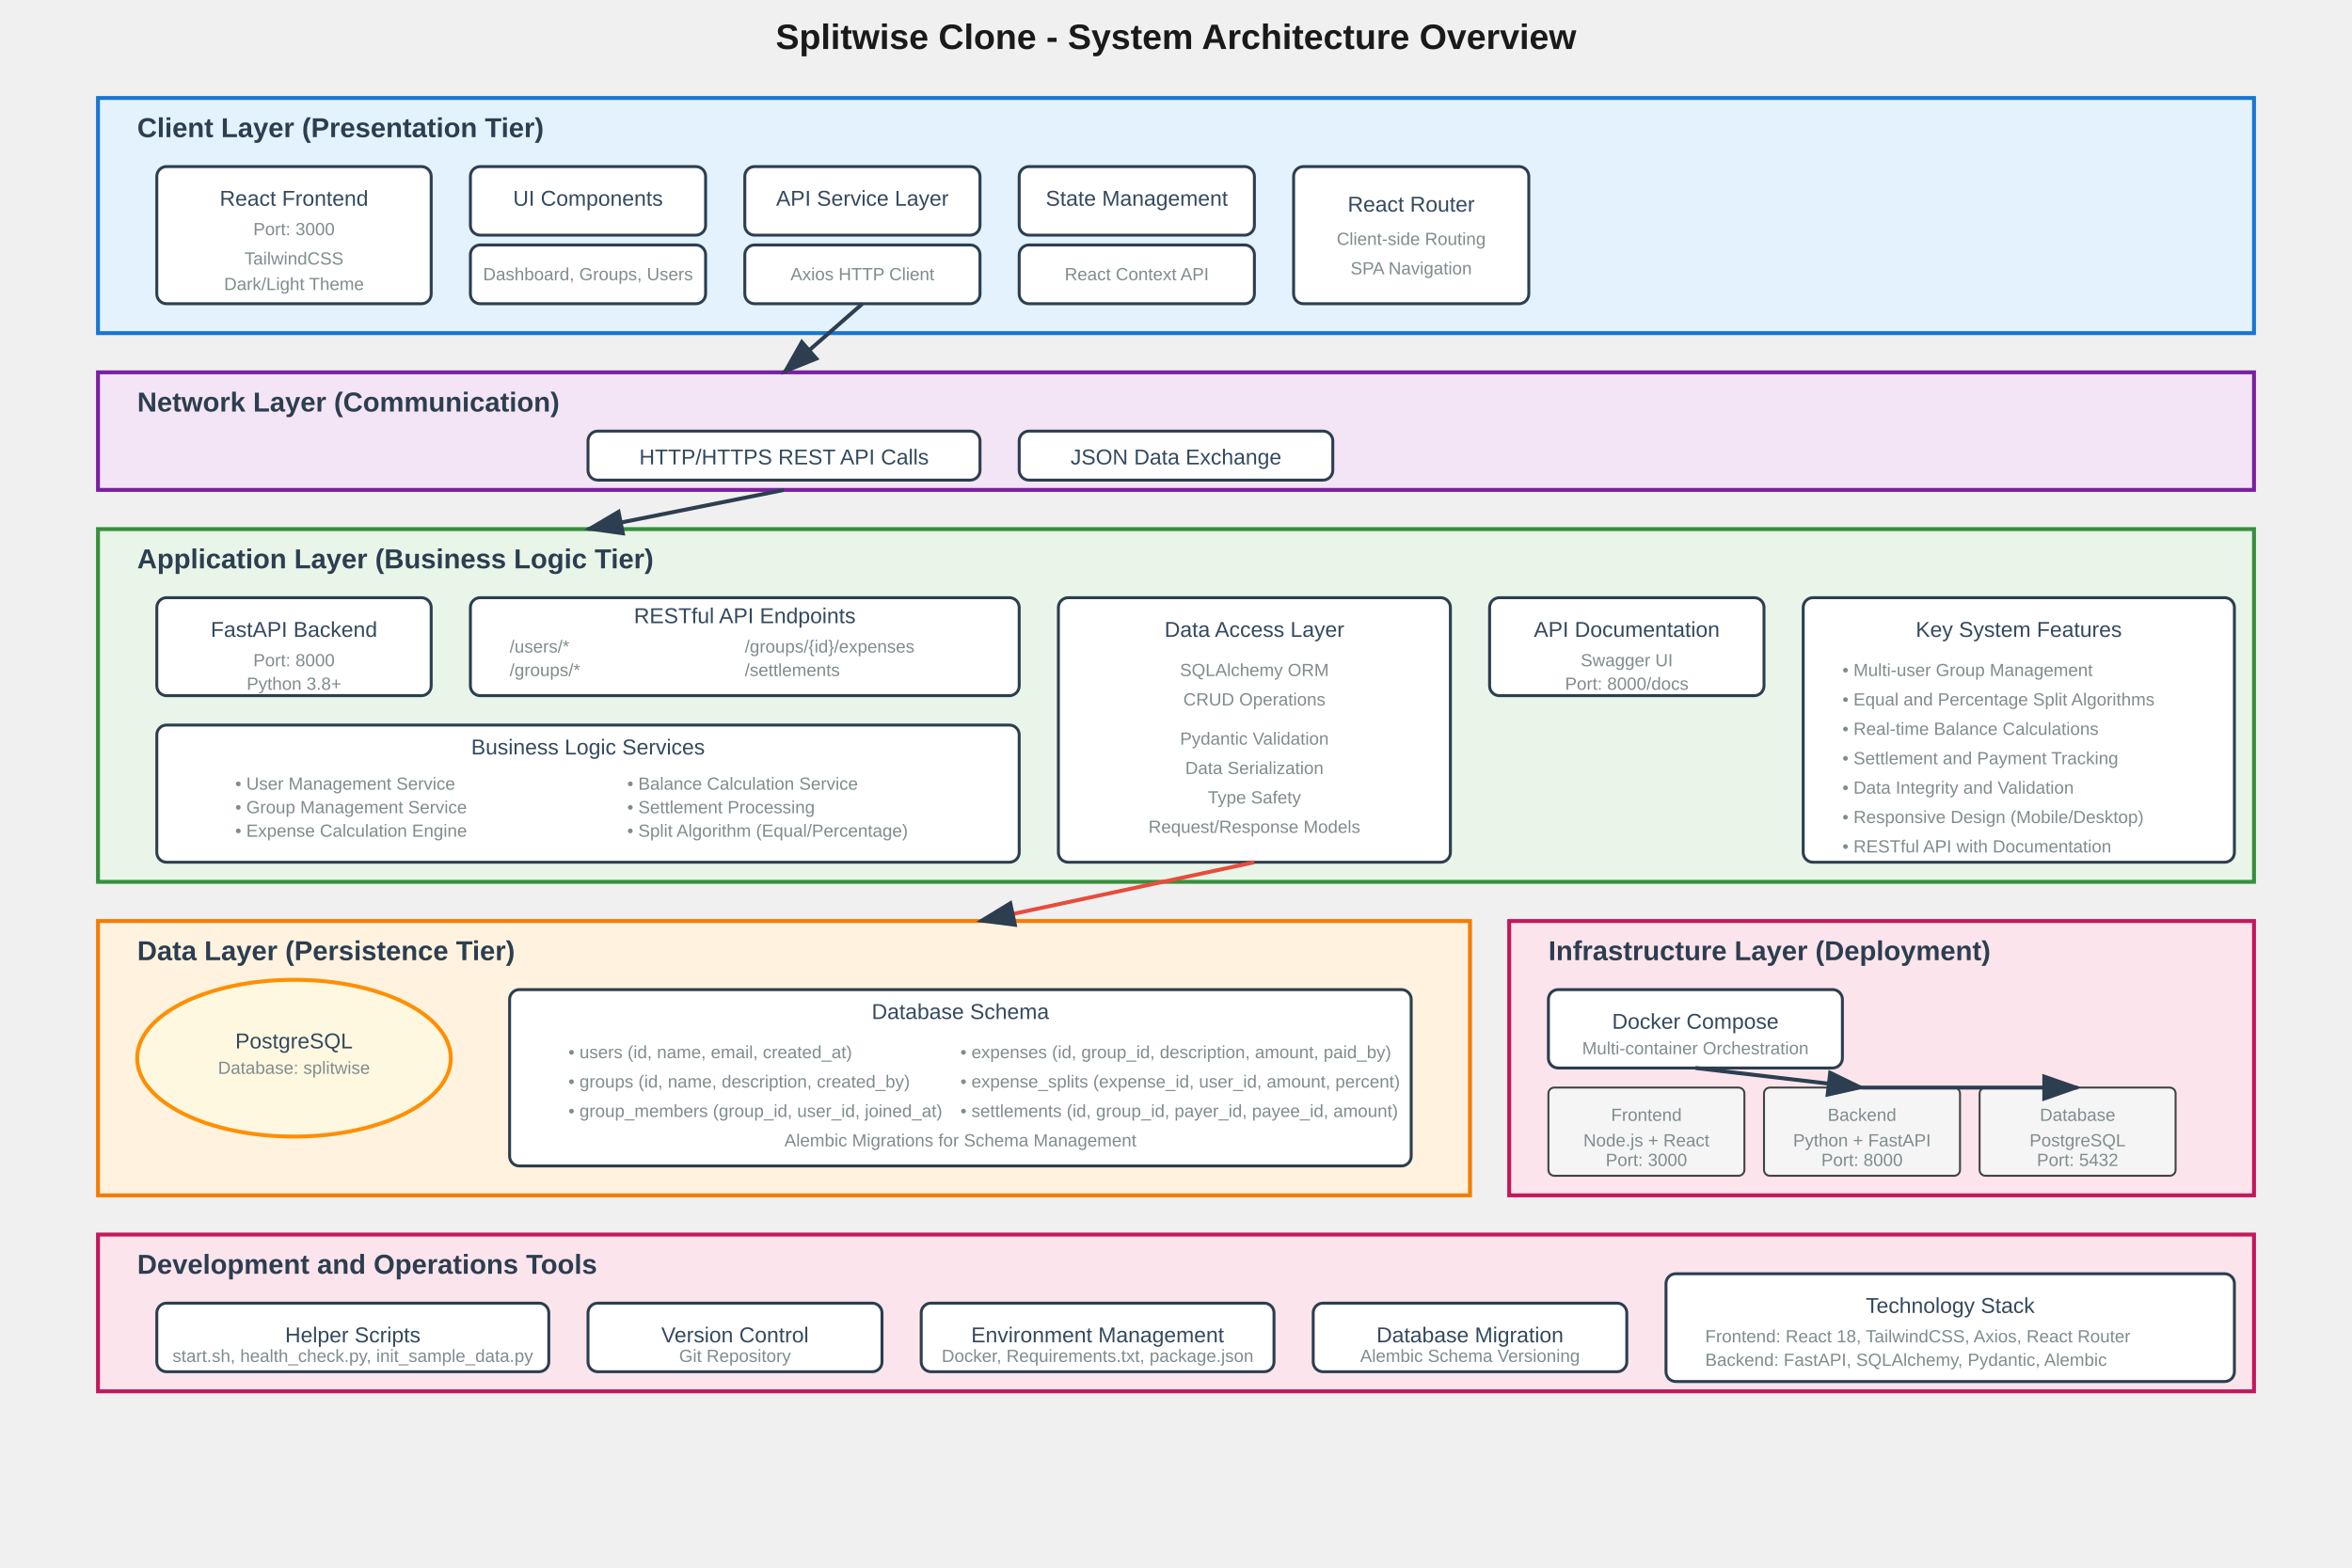
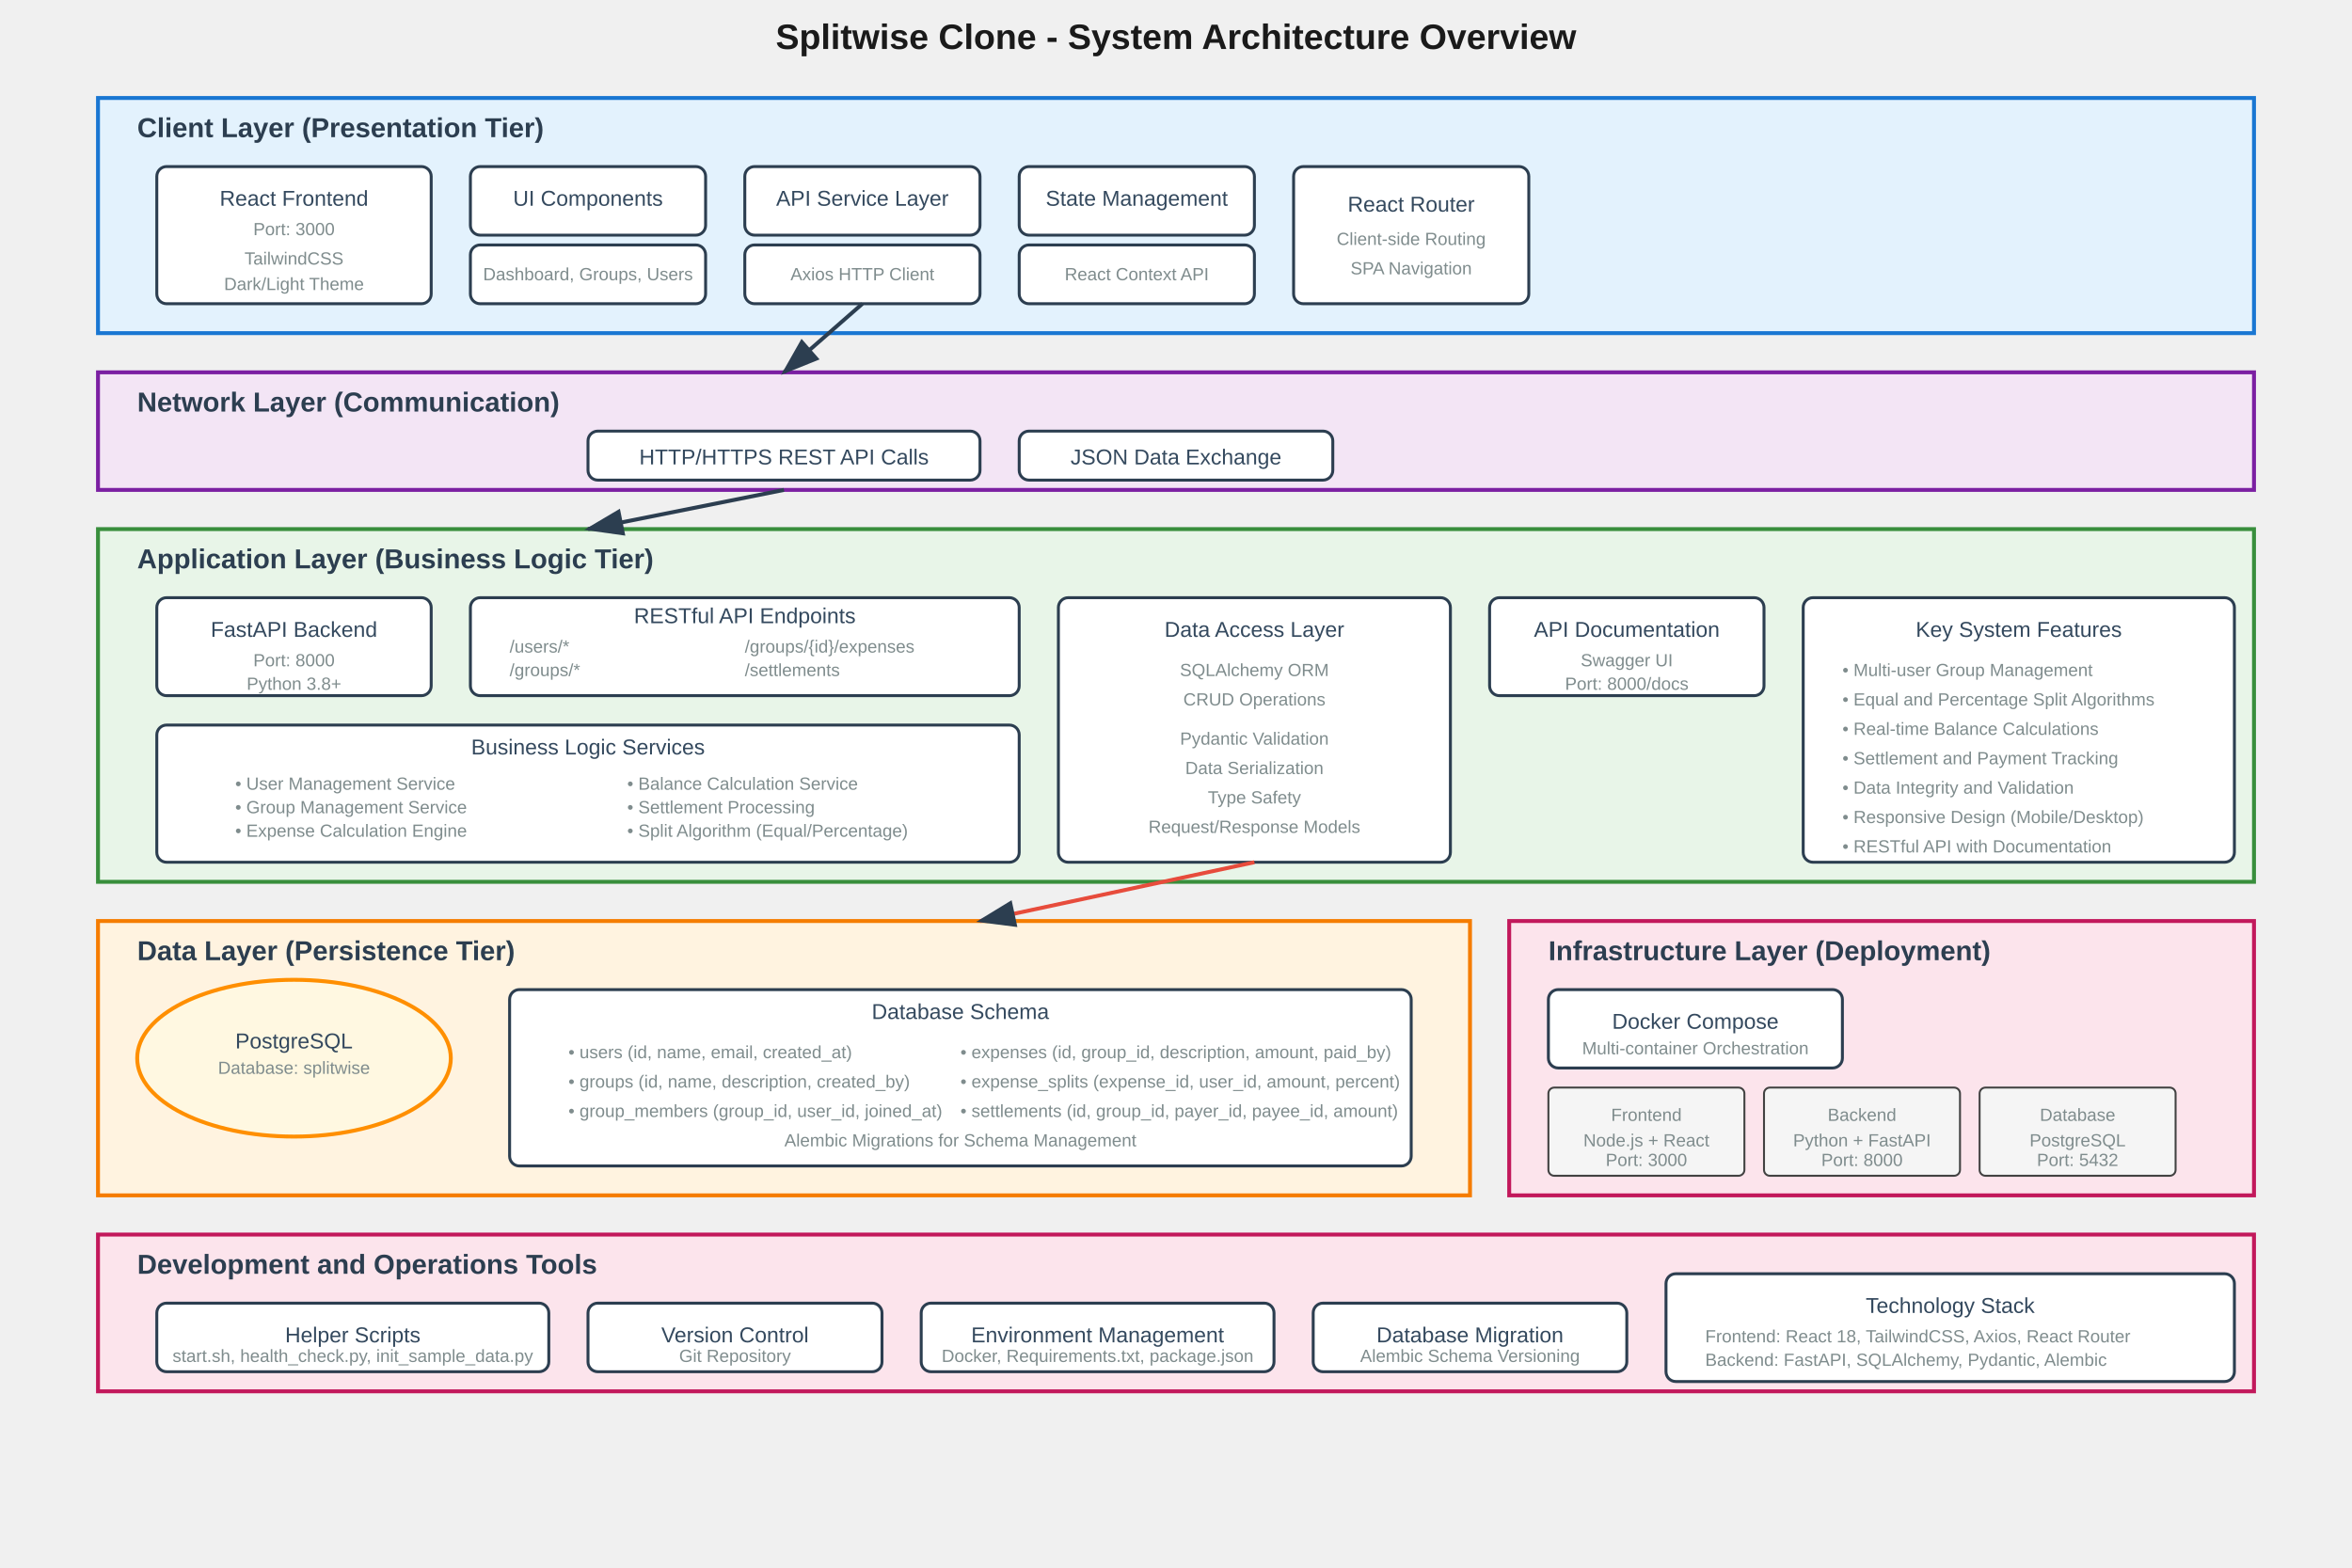
<svg xmlns="http://www.w3.org/2000/svg" viewBox="0 0 1200 800">
  <defs>
    <style>
      .title { font-family: Arial, sans-serif; font-size: 18px; font-weight: bold; fill: #1a1a1a; }
      .layer-title { font-family: Arial, sans-serif; font-size: 14px; font-weight: bold; fill: #2c3e50; }
      .component-text { font-family: Arial, sans-serif; font-size: 11px; fill: #34495e; }
      .small-text { font-family: Arial, sans-serif; font-size: 9px; fill: #7f8c8d; }
      .client-layer { fill: #e3f2fd; stroke: #1976d2; stroke-width: 2; }
      .network-layer { fill: #f3e5f5; stroke: #7b1fa2; stroke-width: 2; }
      .app-layer { fill: #e8f5e8; stroke: #388e3c; stroke-width: 2; }
      .data-layer { fill: #fff3e0; stroke: #f57c00; stroke-width: 2; }
      .infra-layer { fill: #fce4ec; stroke: #c2185b; stroke-width: 2; }
      .component-box { fill: white; stroke: #2c3e50; stroke-width: 1.5; rx: 5; }
      .database { fill: #fff8e1; stroke: #ff8f00; stroke-width: 2; }
      .container { fill: #f5f5f5; stroke: #424242; stroke-width: 1; rx: 3; }
      .arrow { stroke: #2c3e50; stroke-width: 2; fill: none; marker-end: url(#arrowhead); }
      .data-arrow { stroke: #e74c3c; stroke-width: 2; fill: none; marker-end: url(#arrowhead); }
    </style>
    <marker id="arrowhead" markerWidth="10" markerHeight="7" refX="9" refY="3.5" orient="auto">
      <polygon points="0 0, 10 3.5, 0 7" fill="#2c3e50" />
    </marker>
  </defs>
  <text x="600" y="25" text-anchor="middle" class="title">Splitwise Clone - System Architecture Overview</text>
  <rect x="50" y="50" width="1100" height="120" class="client-layer" />
  <text x="70" y="70" class="layer-title">Client Layer (Presentation Tier)</text>
  <rect x="80" y="85" width="140" height="70" class="component-box" />
  <text x="150" y="105" text-anchor="middle" class="component-text">React Frontend</text>
  <text x="150" y="120" text-anchor="middle" class="small-text">Port: 3000</text>
  <text x="150" y="135" text-anchor="middle" class="small-text">TailwindCSS</text>
  <text x="150" y="148" text-anchor="middle" class="small-text">Dark/Light Theme</text>
  <rect x="240" y="85" width="120" height="35" class="component-box" />
  <text x="300" y="105" text-anchor="middle" class="component-text">UI Components</text>
  <rect x="240" y="125" width="120" height="30" class="component-box" />
  <text x="300" y="143" text-anchor="middle" class="small-text">Dashboard, Groups, Users</text>
  <rect x="380" y="85" width="120" height="35" class="component-box" />
  <text x="440" y="105" text-anchor="middle" class="component-text">API Service Layer</text>
  <rect x="380" y="125" width="120" height="30" class="component-box" />
  <text x="440" y="143" text-anchor="middle" class="small-text">Axios HTTP Client</text>
  <rect x="520" y="85" width="120" height="35" class="component-box" />
  <text x="580" y="105" text-anchor="middle" class="component-text">State Management</text>
  <rect x="520" y="125" width="120" height="30" class="component-box" />
  <text x="580" y="143" text-anchor="middle" class="small-text">React Context API</text>
  <rect x="660" y="85" width="120" height="70" class="component-box" />
  <text x="720" y="108" text-anchor="middle" class="component-text">React Router</text>
  <text x="720" y="125" text-anchor="middle" class="small-text">Client-side Routing</text>
  <text x="720" y="140" text-anchor="middle" class="small-text">SPA Navigation</text>
  <rect x="50" y="190" width="1100" height="60" class="network-layer" />
  <text x="70" y="210" class="layer-title">Network Layer (Communication)</text>
  <rect x="300" y="220" width="200" height="25" class="component-box" />
  <text x="400" y="237" text-anchor="middle" class="component-text">HTTP/HTTPS REST API Calls</text>
  <rect x="520" y="220" width="160" height="25" class="component-box" />
  <text x="600" y="237" text-anchor="middle" class="component-text">JSON Data Exchange</text>
  <rect x="50" y="270" width="1100" height="180" class="app-layer" />
  <text x="70" y="290" class="layer-title">Application Layer (Business Logic Tier)</text>
  <rect x="80" y="305" width="140" height="50" class="component-box" />
  <text x="150" y="325" text-anchor="middle" class="component-text">FastAPI Backend</text>
  <text x="150" y="340" text-anchor="middle" class="small-text">Port: 8000</text>
  <text x="150" y="352" text-anchor="middle" class="small-text">Python 3.8+</text>
  <rect x="240" y="305" width="280" height="50" class="component-box" />
  <text x="380" y="318" text-anchor="middle" class="component-text">RESTful API Endpoints</text>
  <text x="260" y="333" class="small-text">/users/*</text>
  <text x="260" y="345" class="small-text">/groups/*</text>
  <text x="380" y="333" class="small-text">/groups/{id}/expenses</text>
  <text x="380" y="345" class="small-text">/settlements</text>
  <rect x="80" y="370" width="440" height="70" class="component-box" />
  <text x="300" y="385" text-anchor="middle" class="component-text">Business Logic Services</text>
  <text x="120" y="403" class="small-text">• User Management Service</text>
  <text x="120" y="415" class="small-text">• Group Management Service</text>
  <text x="120" y="427" class="small-text">• Expense Calculation Engine</text>
  <text x="320" y="403" class="small-text">• Balance Calculation Service</text>
  <text x="320" y="415" class="small-text">• Settlement Processing</text>
  <text x="320" y="427" class="small-text">• Split Algorithm (Equal/Percentage)</text>
  <rect x="540" y="305" width="200" height="135" class="component-box" />
  <text x="640" y="325" text-anchor="middle" class="component-text">Data Access Layer</text>
  <text x="640" y="345" text-anchor="middle" class="small-text">SQLAlchemy ORM</text>
  <text x="640" y="360" text-anchor="middle" class="small-text">CRUD Operations</text>
  <text x="640" y="380" text-anchor="middle" class="small-text">Pydantic Validation</text>
  <text x="640" y="395" text-anchor="middle" class="small-text">Data Serialization</text>
  <text x="640" y="410" text-anchor="middle" class="small-text">Type Safety</text>
  <text x="640" y="425" text-anchor="middle" class="small-text">Request/Response Models</text>
  <rect x="760" y="305" width="140" height="50" class="component-box" />
  <text x="830" y="325" text-anchor="middle" class="component-text">API Documentation</text>
  <text x="830" y="340" text-anchor="middle" class="small-text">Swagger UI</text>
  <text x="830" y="352" text-anchor="middle" class="small-text">Port: 8000/docs</text>
  <rect x="50" y="470" width="700" height="140" class="data-layer" />
  <text x="70" y="490" class="layer-title">Data Layer (Persistence Tier)</text>
  <ellipse cx="150" cy="540" rx="80" ry="40" class="database" />
  <text x="150" y="535" text-anchor="middle" class="component-text">PostgreSQL</text>
  <text x="150" y="548" text-anchor="middle" class="small-text">Database: splitwise</text>
  <rect x="260" y="505" width="460" height="90" class="component-box" />
  <text x="490" y="520" text-anchor="middle" class="component-text">Database Schema</text>
  <text x="290" y="540" class="small-text">• users (id, name, email, created_at)</text>
  <text x="290" y="555" class="small-text">• groups (id, name, description, created_by)</text>
  <text x="290" y="570" class="small-text">• group_members (group_id, user_id, joined_at)</text>
  <text x="490" y="540" class="small-text">• expenses (id, group_id, description, amount, paid_by)</text>
  <text x="490" y="555" class="small-text">• expense_splits (expense_id, user_id, amount, percent)</text>
  <text x="490" y="570" class="small-text">• settlements (id, group_id, payer_id, payee_id, amount)</text>
  <text x="490" y="585" text-anchor="middle" class="small-text">Alembic Migrations for Schema Management</text>
  <rect x="770" y="470" width="380" height="140" class="infra-layer" />
  <text x="790" y="490" class="layer-title">Infrastructure Layer (Deployment)</text>
  <rect x="790" y="505" width="150" height="40" class="component-box" />
  <text x="865" y="525" text-anchor="middle" class="component-text">Docker Compose</text>
  <text x="865" y="538" text-anchor="middle" class="small-text">Multi-container Orchestration</text>
  <rect x="790" y="555" width="100" height="45" class="container" />
  <text x="840" y="572" text-anchor="middle" class="small-text">Frontend</text>
  <text x="840" y="585" text-anchor="middle" class="small-text">Node.js + React</text>
  <text x="840" y="595" text-anchor="middle" class="small-text">Port: 3000</text>
  <rect x="900" y="555" width="100" height="45" class="container" />
  <text x="950" y="572" text-anchor="middle" class="small-text">Backend</text>
  <text x="950" y="585" text-anchor="middle" class="small-text">Python + FastAPI</text>
  <text x="950" y="595" text-anchor="middle" class="small-text">Port: 8000</text>
  <rect x="1010" y="555" width="100" height="45" class="container" />
  <text x="1060" y="572" text-anchor="middle" class="small-text">Database</text>
  <text x="1060" y="585" text-anchor="middle" class="small-text">PostgreSQL</text>
  <text x="1060" y="595" text-anchor="middle" class="small-text">Port: 5432</text>
  <rect x="50" y="630" width="1100" height="80" class="infra-layer" />
  <text x="70" y="650" class="layer-title">Development and Operations Tools</text>
  <rect x="80" y="665" width="200" height="35" class="component-box" />
  <text x="180" y="685" text-anchor="middle" class="component-text">Helper Scripts</text>
  <text x="180" y="695" text-anchor="middle" class="small-text">start.sh, health_check.py, init_sample_data.py</text>
  <rect x="300" y="665" width="150" height="35" class="component-box" />
  <text x="375" y="685" text-anchor="middle" class="component-text">Version Control</text>
  <text x="375" y="695" text-anchor="middle" class="small-text">Git Repository</text>
  <rect x="470" y="665" width="180" height="35" class="component-box" />
  <text x="560" y="685" text-anchor="middle" class="component-text">Environment Management</text>
  <text x="560" y="695" text-anchor="middle" class="small-text">Docker, Requirements.txt, package.json</text>
  <rect x="670" y="665" width="160" height="35" class="component-box" />
  <text x="750" y="685" text-anchor="middle" class="component-text">Database Migration</text>
  <text x="750" y="695" text-anchor="middle" class="small-text">Alembic Schema Versioning</text>
  <line x1="440" y1="155" x2="400" y2="190" class="arrow" />
  <line x1="400" y1="250" x2="300" y2="270" class="arrow" />
  <line x1="640" y1="440" x2="500" y2="470" class="data-arrow" />
-   <line x1="865" y1="545" x2="950" y2="555" class="arrow" />
-   <line x1="950" y1="555" x2="1060" y2="555" class="arrow" />
  <rect x="920" y="305" width="220" height="135" class="component-box" />
  <text x="1030" y="325" text-anchor="middle" class="component-text">Key System Features</text>
  <text x="940" y="345" class="small-text">• Multi-user Group Management</text>
  <text x="940" y="360" class="small-text">• Equal and Percentage Split Algorithms</text>
  <text x="940" y="375" class="small-text">• Real-time Balance Calculations</text>
  <text x="940" y="390" class="small-text">• Settlement and Payment Tracking</text>
  <text x="940" y="405" class="small-text">• Data Integrity and Validation</text>
  <text x="940" y="420" class="small-text">• Responsive Design (Mobile/Desktop)</text>
  <text x="940" y="435" class="small-text">• RESTful API with Documentation</text>
  <rect x="850" y="650" width="290" height="55" class="component-box" />
  <text x="995" y="670" text-anchor="middle" class="component-text">Technology Stack</text>
  <text x="870" y="685" class="small-text">Frontend: React 18, TailwindCSS, Axios, React Router</text>
  <text x="870" y="697" class="small-text">Backend: FastAPI, SQLAlchemy, Pydantic, Alembic</text>
</svg>
